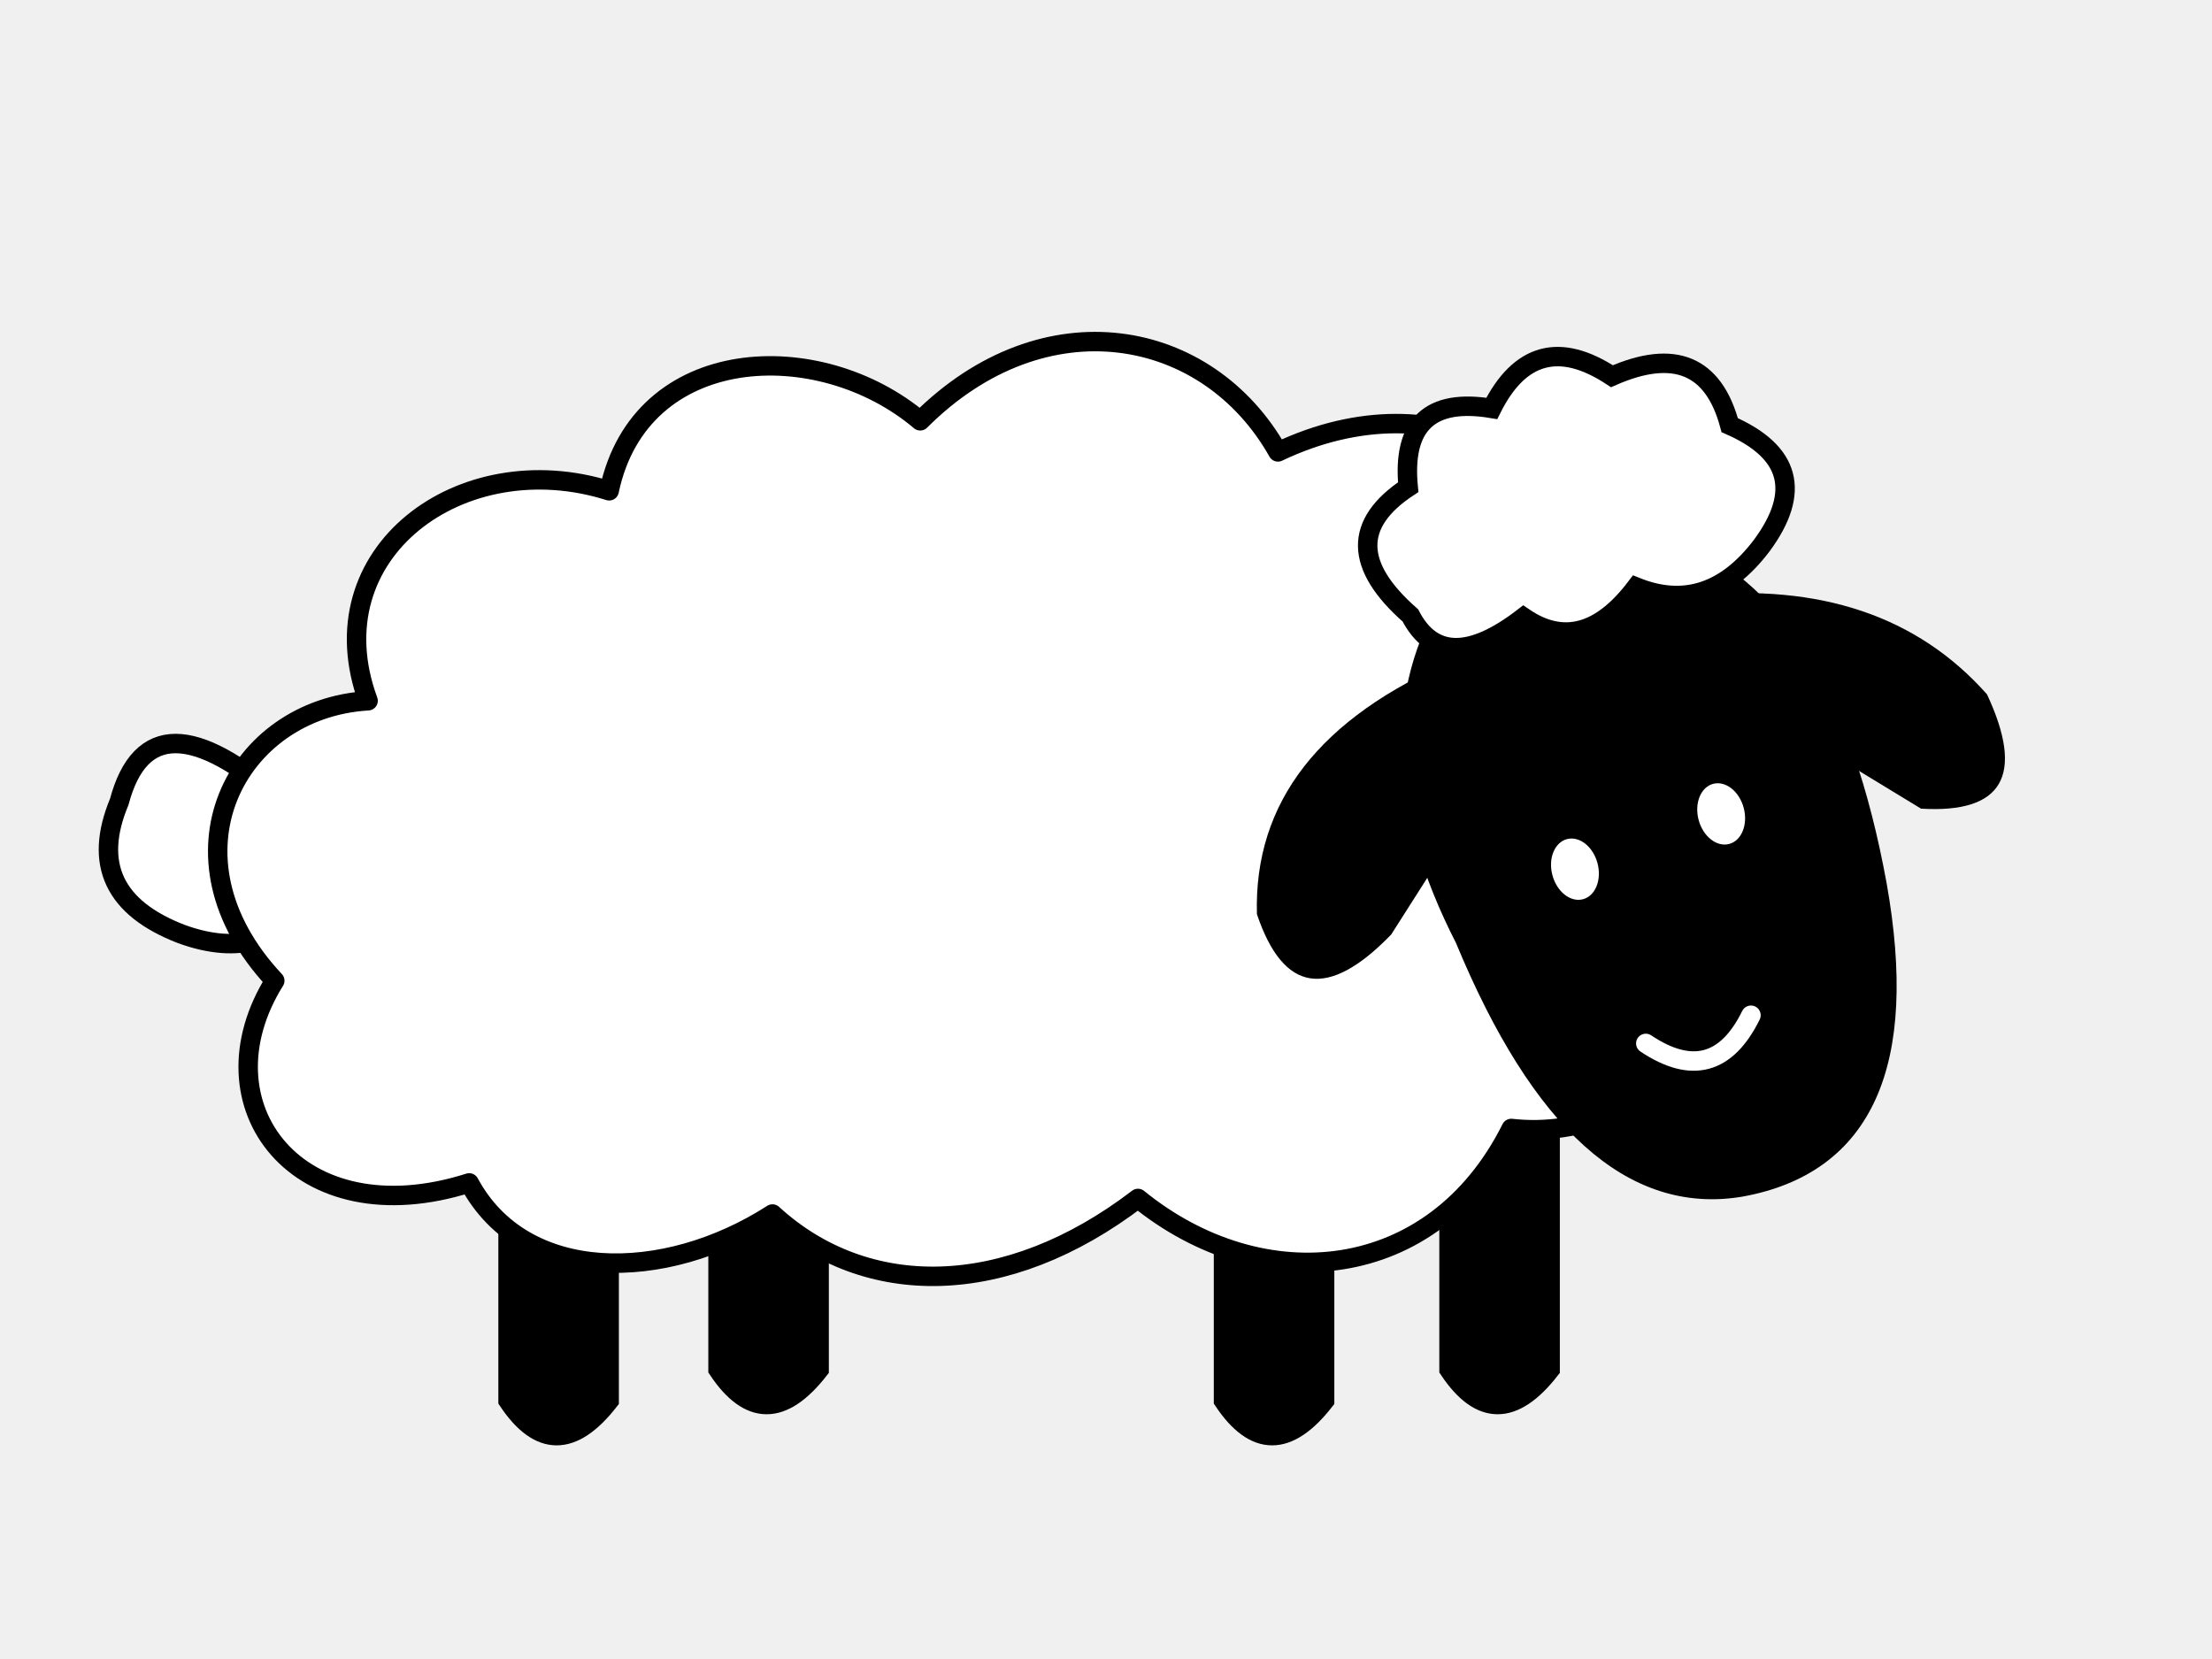
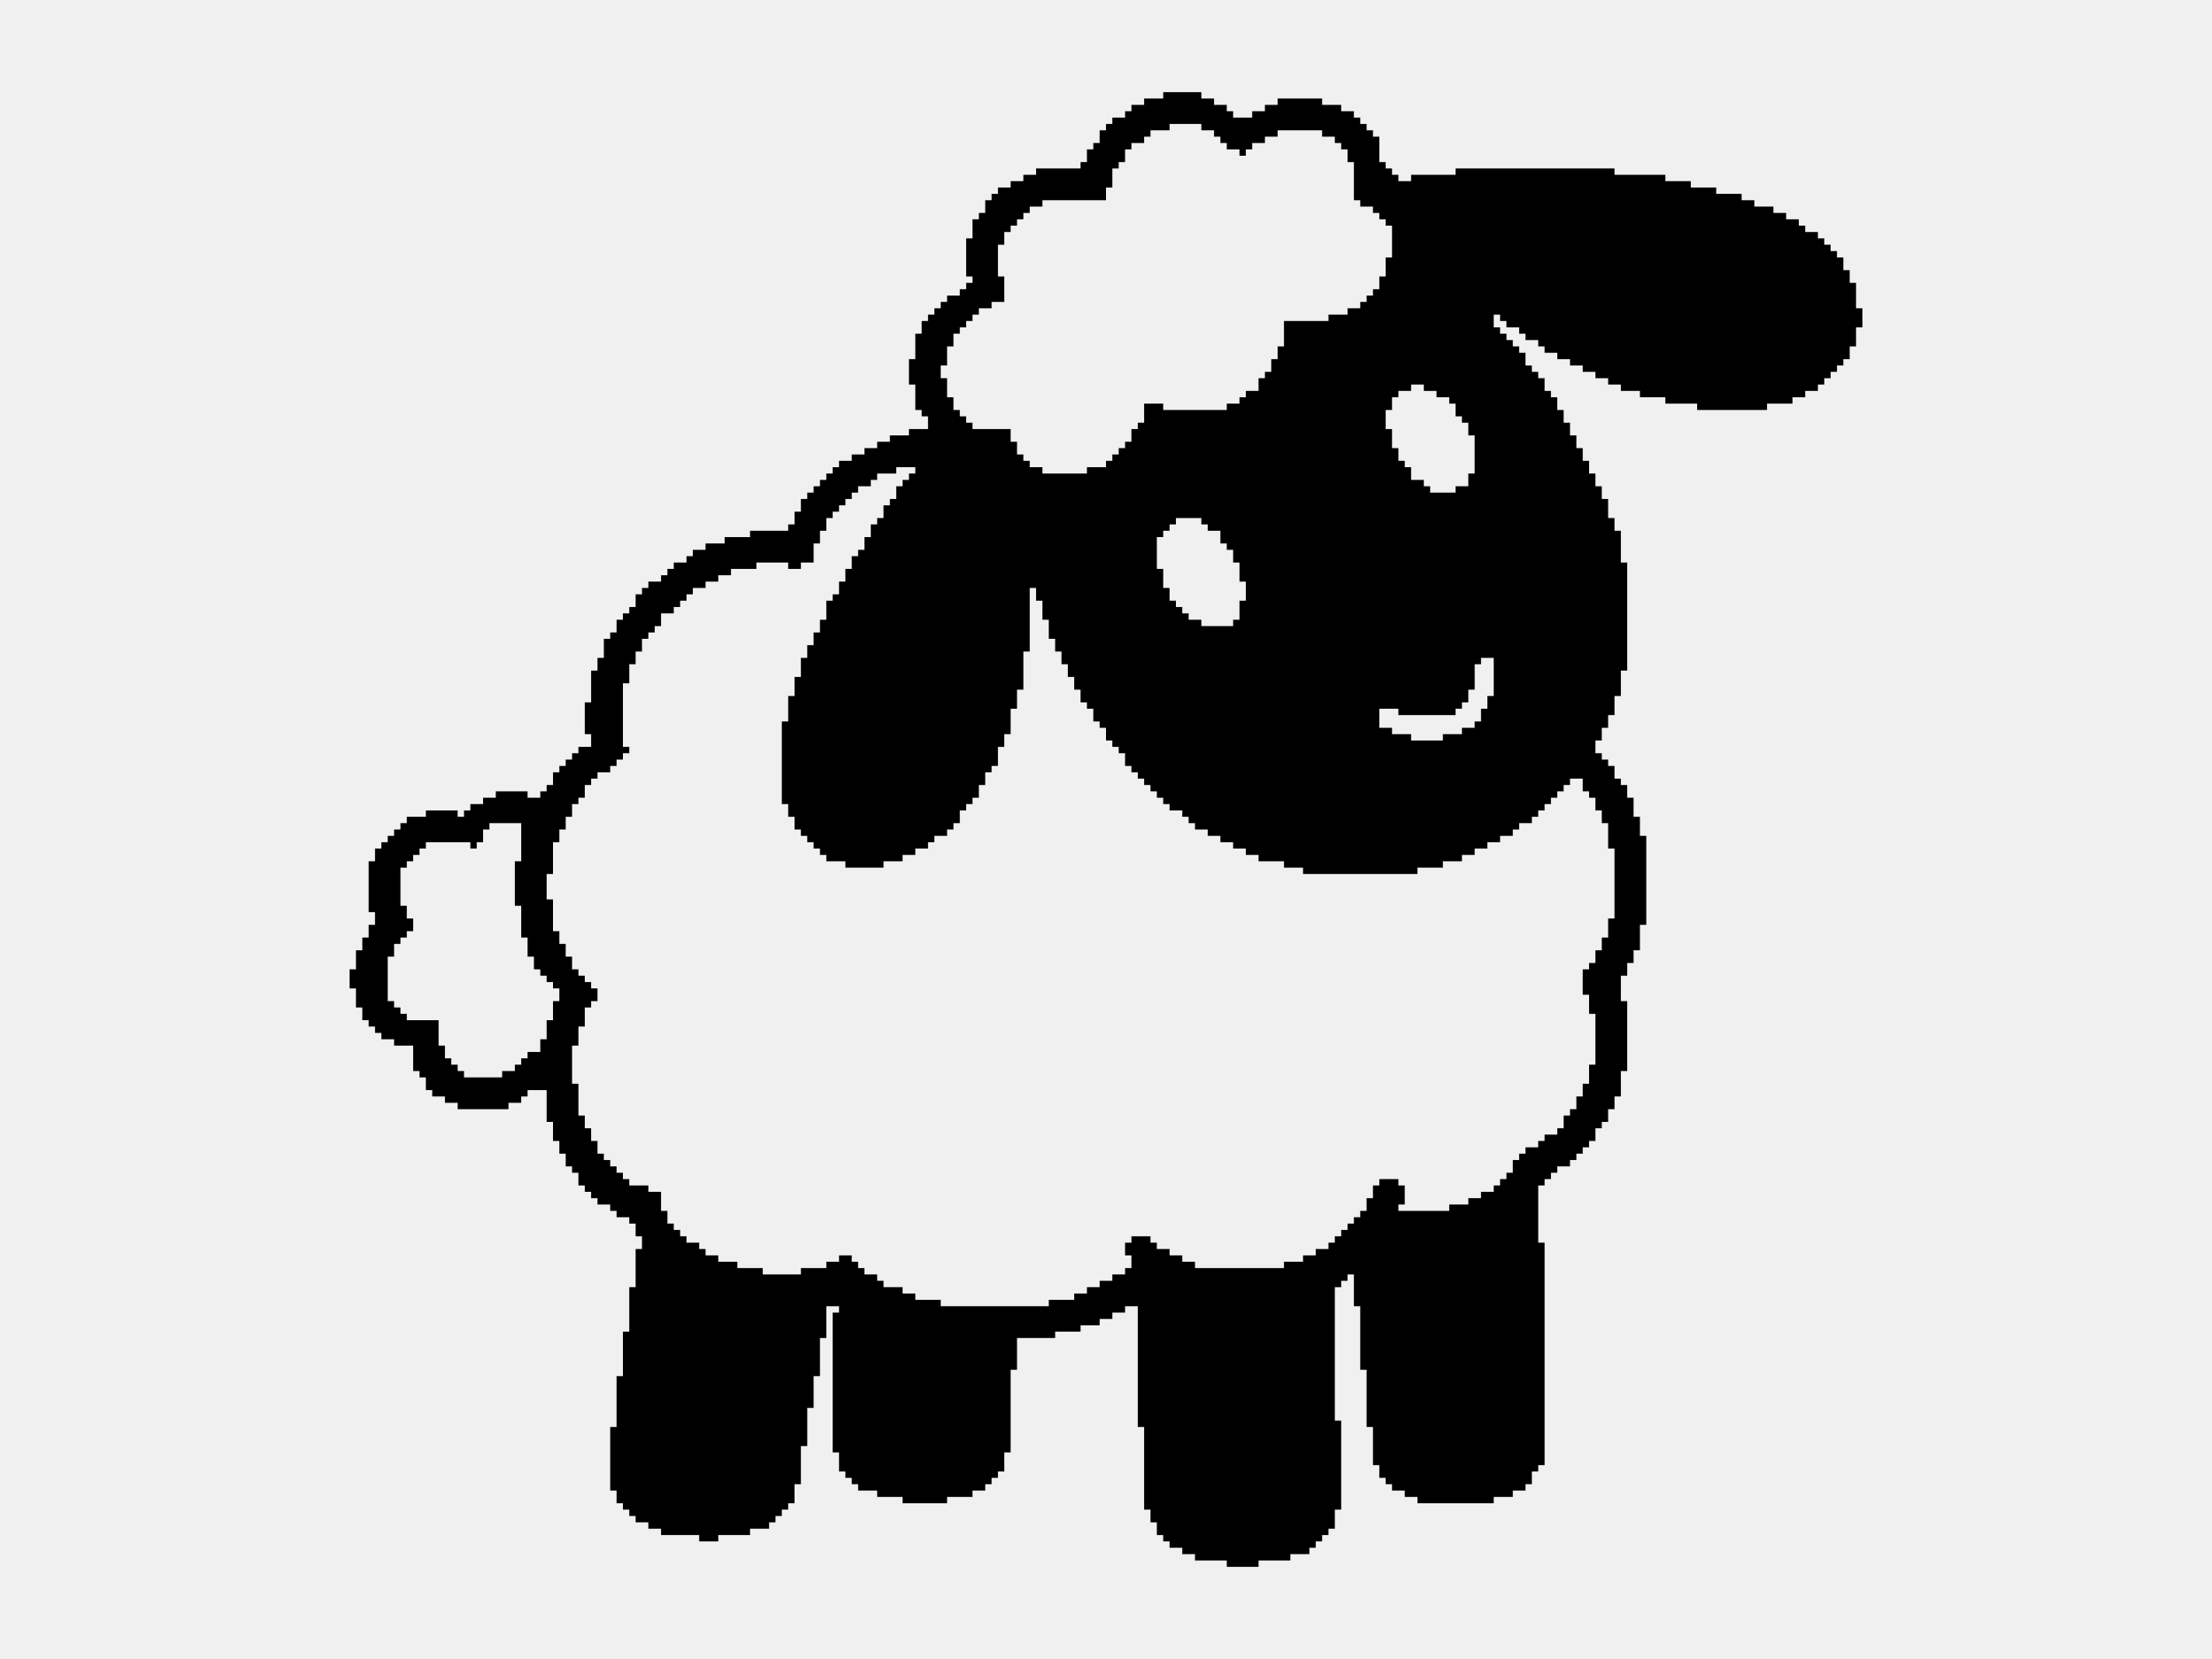
- <svg xmlns="http://www.w3.org/2000/svg" width="256" height="192" viewBox="0 0 256 192">
-   <g transform="translate(12 10) scale(.9)">
-     <path d="M23 92q-17-15-21 0q-5 12 8 17q11 4 17-5" fill="white" stroke="black" stroke-width="2.5" />
-     <path d="M52 130v39q6 9 13 0v-39M79 132v33q6 9 13 0v-33M144 130v39q6 9 13 0v-39M173 126v39q6 9 13 0v-39" fill="black" stroke="black" stroke-width="2.5" />
-     <path d="M47 141C25 148 12 131 22 115C7 99 17 80 34 79C27 60 46 46 65 52C69 33 92 32 105 43C121 27 142 31 151 47C172 37 191 49 191 66C211 67 215 88 202 99C214 119 199 136 181 134C171 154 149 156 133 143C116 156 98 156 86 145C72 154 54 154 47 141Z" fill="white" stroke="black" stroke-width="2.5" stroke-linejoin="round" />
-     <g transform="rotate(-15 183 93)">
-       <path d="M181 64q-16 15-10 43q5 38 26 40q24 2 27-33q3-37-15-49Z" fill="black" stroke="black" stroke-width="2.5" />
-       <path d="M179 72q-28 4-33 25q1 16 16 7l24-22M211 72q24 4 33 22q3 17-12 12l-21-22" fill="black" />
-       <ellipse cx="187" cy="102" rx="3" ry="4" fill="white" />
-       <ellipse cx="207" cy="100" rx="3" ry="4" fill="white" />
-       <path d="M190 126q7 8 14 0" fill="none" stroke="white" stroke-width="2.5" stroke-linecap="round" />
-       <path d="M175 65q-8-12 4-16q2-12 13-7q8-9 16 0q13-2 13 10q10 8 0 16q-9 7-17 1q-9 7-15 0q-12 5-14-4Z" fill="white" stroke="black" stroke-width="2.5" />
-     </g>
+ <svg xmlns="http://www.w3.org/2000/svg" width="384" height="288" viewBox="0 0 384 288">
+   <g transform="translate(60.68966 16) scale(1.103448)">
+     <path fill="black" d="M128 0h6v1h-6ZM125 1h11v1h-11ZM146 1h7v1h-7ZM123 2h15v1h-15ZM144 2h12v1h-12ZM122 3h17v1h-17ZM142 3h16v1h-16ZM120 4h39v1h-39ZM119 5h10v1h-10ZM134 5h26v1h-26ZM118 6h8v1h-8ZM136 6h10v1h-10ZM153 6h8v1h-8ZM118 7h7v1h-7ZM137 7h7v1h-7ZM155 7h7v1h-7ZM117 8h6v1h-6ZM138 8h4v1h-4ZM156 8h6v1h-6ZM116 9h6v1h-6ZM140 9h1v1h-1ZM157 9h5v1h-5ZM116 10h6v1h-6ZM157 10h5v1h-5ZM115 11h6v1h-6ZM158 11h5v1h-5ZM108 12h12v1h-12ZM158 12h6v1h-6ZM174 12h25v1h-25ZM106 13h14v1h-14ZM158 13h7v1h-7ZM167 13h40v1h-40ZM104 14h16v1h-16ZM158 14h53v1h-53ZM102 15h17v1h-17ZM158 15h57v1h-57ZM101 16h18v1h-18ZM158 16h61v1h-61ZM100 17h9v1h-9ZM159 17h62v1h-62ZM100 18h7v1h-7ZM161 18h63v1h-63ZM99 19h7v1h-7ZM162 19h64v1h-64ZM98 20h7v1h-7ZM163 20h65v1h-65ZM98 21h6v1h-6ZM164 21h65v1h-65ZM98 22h5v1h-5ZM164 22h67v1h-67ZM97 23h6v1h-6ZM164 23h68v1h-68ZM97 24h5v1h-5ZM164 24h69v1h-69ZM97 25h5v1h-5ZM164 25h70v1h-70ZM97 26h5v1h-5ZM163 26h72v1h-72ZM97 27h5v1h-5ZM163 27h72v1h-72ZM97 28h5v1h-5ZM163 28h73v1h-73ZM98 29h5v1h-5ZM162 29h74v1h-74ZM97 30h6v1h-6ZM162 30h75v1h-75ZM96 31h7v1h-7ZM161 31h76v1h-76ZM94 32h9v1h-9ZM160 32h77v1h-77ZM93 33h8v1h-8ZM159 33h78v1h-78ZM92 34h7v1h-7ZM157 34h81v1h-81ZM91 35h7v1h-7ZM154 35h26v1h-26ZM181 35h57v1h-57ZM90 36h7v1h-7ZM147 36h33v1h-33ZM182 36h56v1h-56ZM90 37h6v1h-6ZM147 37h34v1h-34ZM184 37h53v1h-53ZM89 38h6v1h-6ZM147 38h35v1h-35ZM185 38h52v1h-52ZM89 39h6v1h-6ZM147 39h36v1h-36ZM187 39h50v1h-50ZM89 40h5v1h-5ZM146 40h38v1h-38ZM188 40h48v1h-48ZM89 41h5v1h-5ZM146 41h39v1h-39ZM190 41h46v1h-46ZM88 42h6v1h-6ZM145 42h40v1h-40ZM192 42h43v1h-43ZM88 43h5v1h-5ZM145 43h41v1h-41ZM194 43h40v1h-40ZM88 44h5v1h-5ZM144 44h43v1h-43ZM196 44h37v1h-37ZM88 45h6v1h-6ZM143 45h45v1h-45ZM198 45h34v1h-34ZM89 46h5v1h-5ZM143 46h24v1h-24ZM169 46h19v1h-19ZM200 46h31v1h-31ZM89 47h5v1h-5ZM141 47h24v1h-24ZM171 47h18v1h-18ZM203 47h26v1h-26ZM89 48h6v1h-6ZM140 48h24v1h-24ZM173 48h17v1h-17ZM207 48h20v1h-20ZM89 49h6v1h-6ZM125 49h3v1h-3ZM138 49h26v1h-26ZM174 49h16v1h-16ZM212 49h11v1h-11ZM90 50h6v1h-6ZM125 50h38v1h-38ZM174 50h17v1h-17ZM91 51h6v1h-6ZM125 51h38v1h-38ZM175 51h16v1h-16ZM91 52h7v1h-7ZM124 52h39v1h-39ZM176 52h16v1h-16ZM88 53h16v1h-16ZM123 53h41v1h-41ZM176 53h16v1h-16ZM85 54h19v1h-19ZM123 54h41v1h-41ZM177 54h16v1h-16ZM83 55h22v1h-22ZM122 55h42v1h-42ZM177 55h16v1h-16ZM81 56h24v1h-24ZM121 56h44v1h-44ZM177 56h17v1h-17ZM79 57h27v1h-27ZM120 57h45v1h-45ZM177 57h17v1h-17ZM77 58h30v1h-30ZM119 58h47v1h-47ZM177 58h18v1h-18ZM76 59h10v1h-10ZM89 59h20v1h-20ZM116 59h51v1h-51ZM177 59h18v1h-18ZM75 60h8v1h-8ZM88 60h79v1h-79ZM176 60h20v1h-20ZM74 61h8v1h-8ZM87 61h82v1h-82ZM176 61h20v1h-20ZM73 62h7v1h-7ZM86 62h84v1h-84ZM174 62h23v1h-23ZM72 63h7v1h-7ZM86 63h111v1h-111ZM71 64h7v1h-7ZM85 64h113v1h-113ZM71 65h6v1h-6ZM84 65h114v1h-114ZM70 66h6v1h-6ZM84 66h114v1h-114ZM70 67h5v1h-5ZM83 67h47v1h-47ZM134 67h65v1h-65ZM69 68h6v1h-6ZM82 68h47v1h-47ZM135 68h64v1h-64ZM63 69h11v1h-11ZM82 69h46v1h-46ZM137 69h63v1h-63ZM59 70h15v1h-15ZM81 70h46v1h-46ZM137 70h63v1h-63ZM56 71h17v1h-17ZM81 71h46v1h-46ZM138 71h62v1h-62ZM54 72h19v1h-19ZM80 72h47v1h-47ZM139 72h61v1h-61ZM53 73h20v1h-20ZM79 73h48v1h-48ZM139 73h61v1h-61ZM51 74h13v1h-13ZM69 74h2v1h-2ZM79 74h48v1h-48ZM140 74h61v1h-61ZM50 75h10v1h-10ZM78 75h50v1h-50ZM140 75h61v1h-61ZM49 76h9v1h-9ZM78 76h50v1h-50ZM140 76h61v1h-61ZM47 77h9v1h-9ZM77 77h51v1h-51ZM141 77h60v1h-60ZM46 78h8v1h-8ZM77 78h30v1h-30ZM108 78h21v1h-21ZM141 78h60v1h-60ZM45 79h8v1h-8ZM76 79h31v1h-31ZM108 79h21v1h-21ZM141 79h60v1h-60ZM45 80h7v1h-7ZM75 80h32v1h-32ZM109 80h21v1h-21ZM140 80h61v1h-61ZM44 81h7v1h-7ZM75 81h32v1h-32ZM109 81h22v1h-22ZM140 81h61v1h-61ZM43 82h6v1h-6ZM75 82h32v1h-32ZM109 82h23v1h-23ZM140 82h61v1h-61ZM42 83h7v1h-7ZM74 83h33v1h-33ZM110 83h24v1h-24ZM139 83h62v1h-62ZM42 84h6v1h-6ZM74 84h33v1h-33ZM110 84h91v1h-91ZM41 85h6v1h-6ZM73 85h34v1h-34ZM110 85h91v1h-91ZM40 86h6v1h-6ZM73 86h34v1h-34ZM111 86h90v1h-90ZM40 87h6v1h-6ZM72 87h35v1h-35ZM111 87h90v1h-90ZM40 88h5v1h-5ZM72 88h34v1h-34ZM112 88h89v1h-89ZM39 89h6v1h-6ZM71 89h35v1h-35ZM112 89h66v1h-66ZM180 89h21v1h-21ZM39 90h5v1h-5ZM71 90h35v1h-35ZM113 90h64v1h-64ZM180 90h21v1h-21ZM38 91h6v1h-6ZM71 91h35v1h-35ZM113 91h64v1h-64ZM180 91h20v1h-20ZM38 92h6v1h-6ZM70 92h36v1h-36ZM114 92h63v1h-63ZM180 92h20v1h-20ZM38 93h5v1h-5ZM70 93h36v1h-36ZM114 93h63v1h-63ZM180 93h20v1h-20ZM38 94h5v1h-5ZM70 94h35v1h-35ZM115 94h61v1h-61ZM180 94h20v1h-20ZM38 95h5v1h-5ZM69 95h36v1h-36ZM115 95h61v1h-61ZM179 95h20v1h-20ZM37 96h6v1h-6ZM69 96h36v1h-36ZM116 96h59v1h-59ZM179 96h20v1h-20ZM37 97h6v1h-6ZM69 97h35v1h-35ZM117 97h45v1h-45ZM165 97h9v1h-9ZM178 97h21v1h-21ZM37 98h6v1h-6ZM69 98h35v1h-35ZM117 98h45v1h-45ZM178 98h20v1h-20ZM37 99h6v1h-6ZM68 99h36v1h-36ZM118 99h44v1h-44ZM177 99h21v1h-21ZM37 100h6v1h-6ZM68 100h36v1h-36ZM119 100h45v1h-45ZM175 100h22v1h-22ZM38 101h5v1h-5ZM68 101h35v1h-35ZM119 101h48v1h-48ZM172 101h25v1h-25ZM38 102h5v1h-5ZM68 102h35v1h-35ZM120 102h76v1h-76ZM36 103h8v1h-8ZM68 103h34v1h-34ZM121 103h75v1h-75ZM35 104h8v1h-8ZM68 104h34v1h-34ZM122 104h75v1h-75ZM34 105h8v1h-8ZM68 105h34v1h-34ZM122 105h76v1h-76ZM33 106h8v1h-8ZM68 106h33v1h-33ZM123 106h76v1h-76ZM32 107h7v1h-7ZM68 107h32v1h-32ZM124 107h75v1h-75ZM32 108h6v1h-6ZM68 108h32v1h-32ZM125 108h67v1h-67ZM194 108h6v1h-6ZM31 109h6v1h-6ZM68 109h31v1h-31ZM126 109h65v1h-65ZM194 109h7v1h-7ZM23 110h5v1h-5ZM30 110h7v1h-7ZM68 110h31v1h-31ZM127 110h63v1h-63ZM195 110h6v1h-6ZM21 111h15v1h-15ZM68 111h30v1h-30ZM128 111h61v1h-61ZM196 111h6v1h-6ZM19 112h16v1h-16ZM69 112h28v1h-28ZM129 112h59v1h-59ZM196 112h6v1h-6ZM12 113h5v1h-5ZM18 113h17v1h-17ZM69 113h27v1h-27ZM131 113h56v1h-56ZM197 113h5v1h-5ZM9 114h25v1h-25ZM70 114h26v1h-26ZM132 114h54v1h-54ZM197 114h6v1h-6ZM8 115h14v1h-14ZM27 115h7v1h-7ZM70 115h25v1h-25ZM133 115h51v1h-51ZM198 115h5v1h-5ZM7 116h14v1h-14ZM27 116h6v1h-6ZM71 116h23v1h-23ZM135 116h48v1h-48ZM198 116h5v1h-5ZM6 117h15v1h-15ZM27 117h6v1h-6ZM72 117h20v1h-20ZM137 117h44v1h-44ZM198 117h6v1h-6ZM5 118h7v1h-7ZM19 118h1v1h-1ZM27 118h5v1h-5ZM73 118h18v1h-18ZM139 118h40v1h-40ZM198 118h6v1h-6ZM4 119h7v1h-7ZM27 119h5v1h-5ZM74 119h15v1h-15ZM141 119h36v1h-36ZM199 119h5v1h-5ZM4 120h6v1h-6ZM27 120h5v1h-5ZM75 120h12v1h-12ZM143 120h32v1h-32ZM199 120h5v1h-5ZM3 121h6v1h-6ZM26 121h6v1h-6ZM78 121h6v1h-6ZM147 121h25v1h-25ZM199 121h5v1h-5ZM3 122h5v1h-5ZM26 122h6v1h-6ZM150 122h18v1h-18ZM199 122h5v1h-5ZM3 123h5v1h-5ZM26 123h5v1h-5ZM199 123h5v1h-5ZM3 124h5v1h-5ZM26 124h5v1h-5ZM199 124h5v1h-5ZM3 125h5v1h-5ZM26 125h5v1h-5ZM199 125h5v1h-5ZM3 126h5v1h-5ZM26 126h5v1h-5ZM199 126h5v1h-5ZM3 127h5v1h-5ZM26 127h6v1h-6ZM199 127h5v1h-5ZM3 128h6v1h-6ZM27 128h5v1h-5ZM199 128h5v1h-5ZM4 129h5v1h-5ZM27 129h5v1h-5ZM199 129h5v1h-5ZM4 130h6v1h-6ZM27 130h5v1h-5ZM198 130h6v1h-6ZM3 131h7v1h-7ZM27 131h5v1h-5ZM198 131h5v1h-5ZM3 132h6v1h-6ZM27 132h6v1h-6ZM198 132h5v1h-5ZM2 133h6v1h-6ZM28 133h5v1h-5ZM197 133h6v1h-6ZM2 134h5v1h-5ZM28 134h6v1h-6ZM197 134h6v1h-6ZM1 135h6v1h-6ZM28 135h6v1h-6ZM196 135h6v1h-6ZM1 136h5v1h-5ZM29 136h6v1h-6ZM196 136h6v1h-6ZM1 137h5v1h-5ZM29 137h6v1h-6ZM195 137h6v1h-6ZM0 138h6v1h-6ZM30 138h6v1h-6ZM194 138h7v1h-7ZM0 139h6v1h-6ZM31 139h6v1h-6ZM194 139h6v1h-6ZM0 140h6v1h-6ZM32 140h6v1h-6ZM194 140h6v1h-6ZM1 141h5v1h-5ZM33 141h6v1h-6ZM194 141h6v1h-6ZM1 142h5v1h-5ZM33 142h6v1h-6ZM195 142h5v1h-5ZM1 143h6v1h-6ZM32 143h6v1h-6ZM195 143h6v1h-6ZM2 144h6v1h-6ZM32 144h5v1h-5ZM195 144h6v1h-6ZM2 145h7v1h-7ZM32 145h5v1h-5ZM196 145h5v1h-5ZM3 146h11v1h-11ZM31 146h6v1h-6ZM196 146h5v1h-5ZM4 147h10v1h-10ZM31 147h5v1h-5ZM196 147h5v1h-5ZM5 148h9v1h-9ZM31 148h5v1h-5ZM196 148h5v1h-5ZM7 149h7v1h-7ZM30 149h6v1h-6ZM196 149h5v1h-5ZM10 150h5v1h-5ZM30 150h5v1h-5ZM196 150h5v1h-5ZM10 151h5v1h-5ZM28 151h7v1h-7ZM196 151h5v1h-5ZM10 152h6v1h-6ZM27 152h8v1h-8ZM196 152h5v1h-5ZM10 153h7v1h-7ZM26 153h9v1h-9ZM195 153h6v1h-6ZM11 154h7v1h-7ZM24 154h11v1h-11ZM195 154h5v1h-5ZM12 155h23v1h-23ZM195 155h5v1h-5ZM12 156h24v1h-24ZM194 156h6v1h-6ZM13 157h15v1h-15ZM31 157h5v1h-5ZM194 157h6v1h-6ZM15 158h12v1h-12ZM31 158h5v1h-5ZM193 158h6v1h-6ZM17 159h8v1h-8ZM31 159h5v1h-5ZM193 159h6v1h-6ZM31 160h5v1h-5ZM192 160h6v1h-6ZM31 161h6v1h-6ZM191 161h7v1h-7ZM32 162h5v1h-5ZM191 162h6v1h-6ZM32 163h6v1h-6ZM190 163h6v1h-6ZM32 164h6v1h-6ZM188 164h8v1h-8ZM33 165h6v1h-6ZM187 165h8v1h-8ZM33 166h6v1h-6ZM185 166h9v1h-9ZM34 167h6v1h-6ZM184 167h9v1h-9ZM34 168h7v1h-7ZM183 168h9v1h-9ZM35 169h7v1h-7ZM183 169h7v1h-7ZM36 170h7v1h-7ZM182 170h7v1h-7ZM36 171h8v1h-8ZM162 171h3v1h-3ZM181 171h7v1h-7ZM37 172h10v1h-10ZM161 172h5v1h-5ZM180 172h7v1h-7ZM38 173h11v1h-11ZM161 173h5v1h-5ZM178 173h9v1h-9ZM39 174h10v1h-10ZM160 174h6v1h-6ZM176 174h11v1h-11ZM41 175h8v1h-8ZM160 175h5v1h-5ZM173 175h14v1h-14ZM42 176h8v1h-8ZM159 176h28v1h-28ZM44 177h6v1h-6ZM158 177h29v1h-29ZM45 178h6v1h-6ZM157 178h30v1h-30ZM45 179h7v1h-7ZM156 179h31v1h-31ZM46 180h7v1h-7ZM123 180h3v1h-3ZM155 180h32v1h-32ZM46 181h9v1h-9ZM122 181h5v1h-5ZM154 181h34v1h-34ZM45 182h11v1h-11ZM122 182h7v1h-7ZM152 182h36v1h-36ZM45 183h13v1h-13ZM77 183h2v1h-2ZM123 183h8v1h-8ZM150 183h38v1h-38ZM45 184h16v1h-16ZM75 184h5v1h-5ZM123 184h10v1h-10ZM147 184h41v1h-41ZM45 185h20v1h-20ZM71 185h10v1h-10ZM122 185h66v1h-66ZM45 186h38v1h-38ZM120 186h37v1h-37ZM158 186h30v1h-30ZM45 187h39v1h-39ZM118 187h38v1h-38ZM158 187h30v1h-30ZM44 188h43v1h-43ZM116 188h39v1h-39ZM158 188h30v1h-30ZM44 189h45v1h-45ZM114 189h41v1h-41ZM158 189h30v1h-30ZM44 190h49v1h-49ZM110 190h45v1h-45ZM158 190h30v1h-30ZM44 191h31v1h-31ZM77 191h45v1h-45ZM124 191h31v1h-31ZM159 191h29v1h-29ZM44 192h31v1h-31ZM76 192h44v1h-44ZM124 192h31v1h-31ZM159 192h29v1h-29ZM44 193h31v1h-31ZM76 193h42v1h-42ZM124 193h31v1h-31ZM159 193h29v1h-29ZM44 194h31v1h-31ZM76 194h39v1h-39ZM124 194h31v1h-31ZM159 194h29v1h-29ZM43 195h32v1h-32ZM76 195h35v1h-35ZM124 195h31v1h-31ZM159 195h29v1h-29ZM43 196h31v1h-31ZM76 196h29v1h-29ZM124 196h31v1h-31ZM159 196h29v1h-29ZM43 197h31v1h-31ZM76 197h29v1h-29ZM124 197h31v1h-31ZM159 197h29v1h-29ZM43 198h31v1h-31ZM76 198h29v1h-29ZM124 198h31v1h-31ZM159 198h29v1h-29ZM43 199h31v1h-31ZM76 199h29v1h-29ZM124 199h31v1h-31ZM159 199h29v1h-29ZM43 200h31v1h-31ZM76 200h29v1h-29ZM124 200h31v1h-31ZM159 200h29v1h-29ZM43 201h31v1h-31ZM76 201h28v1h-28ZM124 201h31v1h-31ZM160 201h28v1h-28ZM42 202h31v1h-31ZM76 202h28v1h-28ZM124 202h31v1h-31ZM160 202h28v1h-28ZM42 203h31v1h-31ZM76 203h28v1h-28ZM124 203h31v1h-31ZM160 203h28v1h-28ZM42 204h31v1h-31ZM76 204h28v1h-28ZM124 204h31v1h-31ZM160 204h28v1h-28ZM42 205h31v1h-31ZM76 205h28v1h-28ZM124 205h31v1h-31ZM160 205h28v1h-28ZM42 206h31v1h-31ZM76 206h28v1h-28ZM124 206h31v1h-31ZM160 206h28v1h-28ZM42 207h30v1h-30ZM76 207h28v1h-28ZM124 207h31v1h-31ZM160 207h28v1h-28ZM42 208h30v1h-30ZM76 208h28v1h-28ZM124 208h31v1h-31ZM160 208h28v1h-28ZM42 209h30v1h-30ZM76 209h28v1h-28ZM124 209h32v1h-32ZM160 209h28v1h-28ZM41 210h31v1h-31ZM76 210h28v1h-28ZM125 210h31v1h-31ZM161 210h27v1h-27ZM41 211h31v1h-31ZM76 211h28v1h-28ZM125 211h31v1h-31ZM161 211h27v1h-27ZM41 212h31v1h-31ZM76 212h28v1h-28ZM125 212h31v1h-31ZM161 212h27v1h-27ZM41 213h30v1h-30ZM76 213h28v1h-28ZM125 213h31v1h-31ZM161 213h27v1h-27ZM41 214h30v1h-30ZM77 214h26v1h-26ZM125 214h31v1h-31ZM161 214h27v1h-27ZM41 215h30v1h-30ZM77 215h26v1h-26ZM125 215h31v1h-31ZM161 215h27v1h-27ZM41 216h30v1h-30ZM77 216h26v1h-26ZM125 216h31v1h-31ZM162 216h25v1h-25ZM41 217h30v1h-30ZM78 217h24v1h-24ZM125 217h31v1h-31ZM162 217h24v1h-24ZM41 218h30v1h-30ZM79 218h22v1h-22ZM125 218h31v1h-31ZM163 218h23v1h-23ZM41 219h29v1h-29ZM80 219h20v1h-20ZM125 219h31v1h-31ZM164 219h21v1h-21ZM42 220h28v1h-28ZM83 220h15v1h-15ZM125 220h31v1h-31ZM166 220h17v1h-17ZM42 221h28v1h-28ZM87 221h7v1h-7ZM125 221h31v1h-31ZM168 221h12v1h-12ZM43 222h26v1h-26ZM125 222h31v1h-31ZM44 223h24v1h-24ZM126 223h29v1h-29ZM45 224h22v1h-22ZM126 224h29v1h-29ZM47 225h19v1h-19ZM127 225h28v1h-28ZM49 226h14v1h-14ZM127 226h27v1h-27ZM55 227h3v1h-3ZM128 227h25v1h-25ZM129 228h23v1h-23ZM131 229h20v1h-20ZM133 230h15v1h-15ZM138 231h5v1h-5Z" />
  </g>
</svg>
